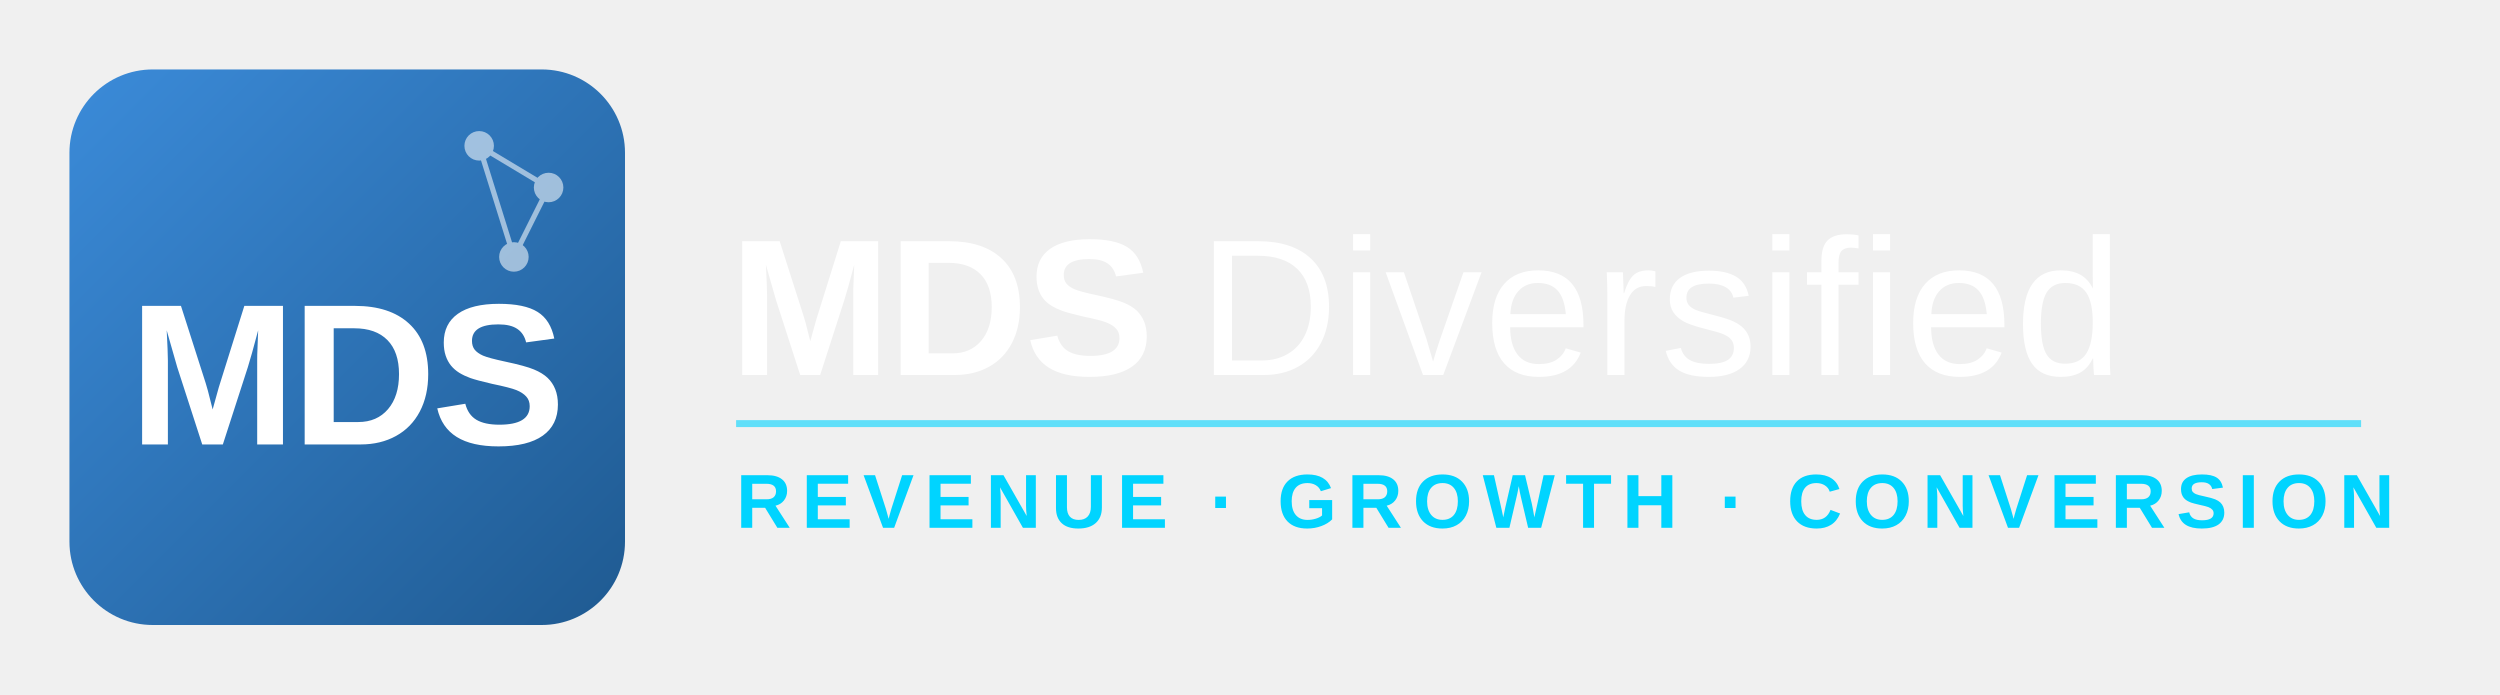
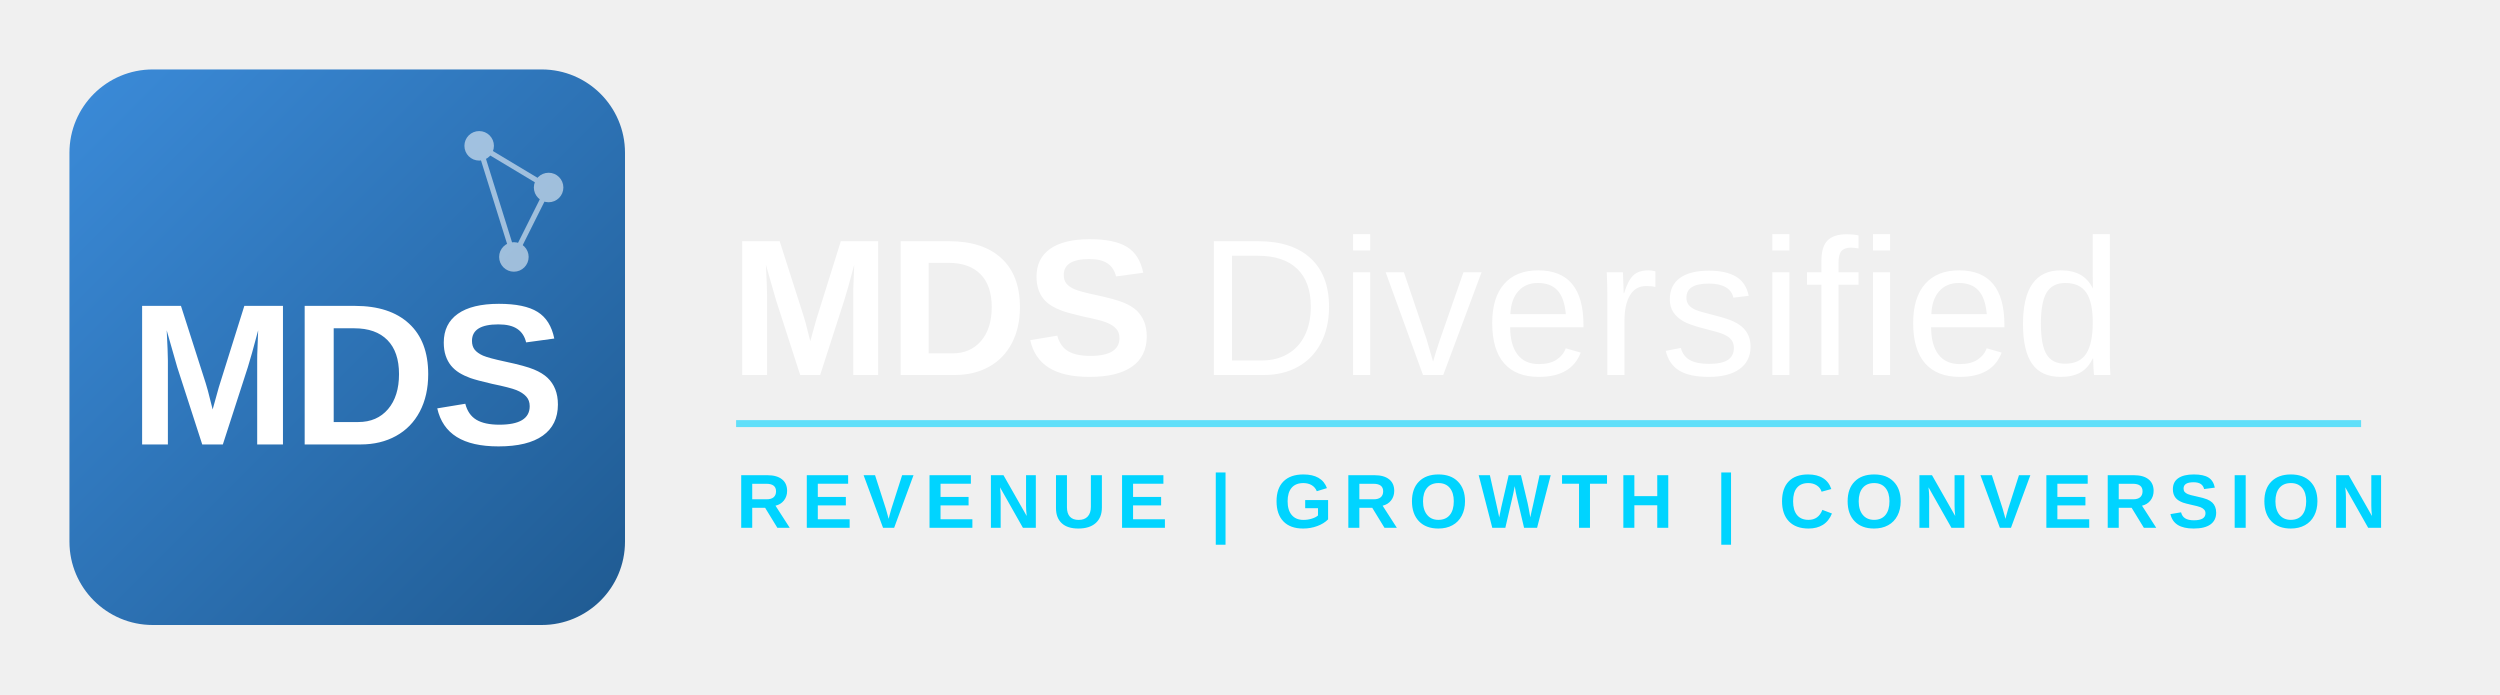
<svg xmlns="http://www.w3.org/2000/svg" viewBox="0 0 720 200" width="720" height="200">
  <defs>
    <linearGradient id="tileGrad" x1="0%" y1="0%" x2="100%" y2="100%">
      <stop offset="0%" stop-color="#3B8BD9" />
      <stop offset="100%" stop-color="#1F5A91" />
    </linearGradient>
    <style>
      .word-primary   { font-family: 'Helvetica Neue', 'Arial', sans-serif; font-weight: 800; letter-spacing: -1px;  fill: #ffffff; }
      .word-secondary { font-family: 'Helvetica Neue', 'Arial', sans-serif; font-weight: 300; letter-spacing: 0.5px; fill: #ffffff; }
      .tag            { font-family: 'Helvetica Neue', 'Arial', sans-serif; font-weight: 600; letter-spacing: 3px;   fill: #00d4ff; font-size: 22px; }
      .mark-letters   { font-family: 'Helvetica Neue', 'Arial', sans-serif; font-weight: 800; fill: #ffffff; letter-spacing: -1.5px; }
    </style>
  </defs>
  <g transform="translate(20,20)">
    <rect x="0" y="0" width="160" height="160" rx="24" ry="24" fill="url(#tileGrad)" />
    <g opacity="0.55" stroke="#FFFFFF" stroke-width="1.5" fill="#FFFFFF">
      <line x1="118" y1="22" x2="138" y2="34" stroke-linecap="round" />
      <line x1="138" y1="34" x2="128" y2="54" stroke-linecap="round" />
      <line x1="118" y1="22" x2="128" y2="54" stroke-linecap="round" />
      <circle cx="118" cy="22" r="3.5" />
      <circle cx="138" cy="34" r="3.5" />
      <circle cx="128" cy="54" r="3.5" />
    </g>
    <text class="mark-letters" x="80" y="108" text-anchor="middle" font-size="58">MDS</text>
  </g>
  <g transform="translate(210,0)">
    <text class="word-primary" x="0" y="108" font-size="56">MDS</text>
    <text class="word-secondary" x="135" y="108" font-size="56">Diversified</text>
    <line x1="2" y1="122" x2="470" y2="122" stroke="#00d4ff" stroke-width="2" opacity="0.6" />
-     <text class="tag" x="2" y="152">REVENUE  ·  GROWTH  ·  CONVERSION</text>
+     <text class="tag" x="2" y="152">REVENUE  |  GROWTH  |  CONVERSION</text>
  </g>
</svg>
